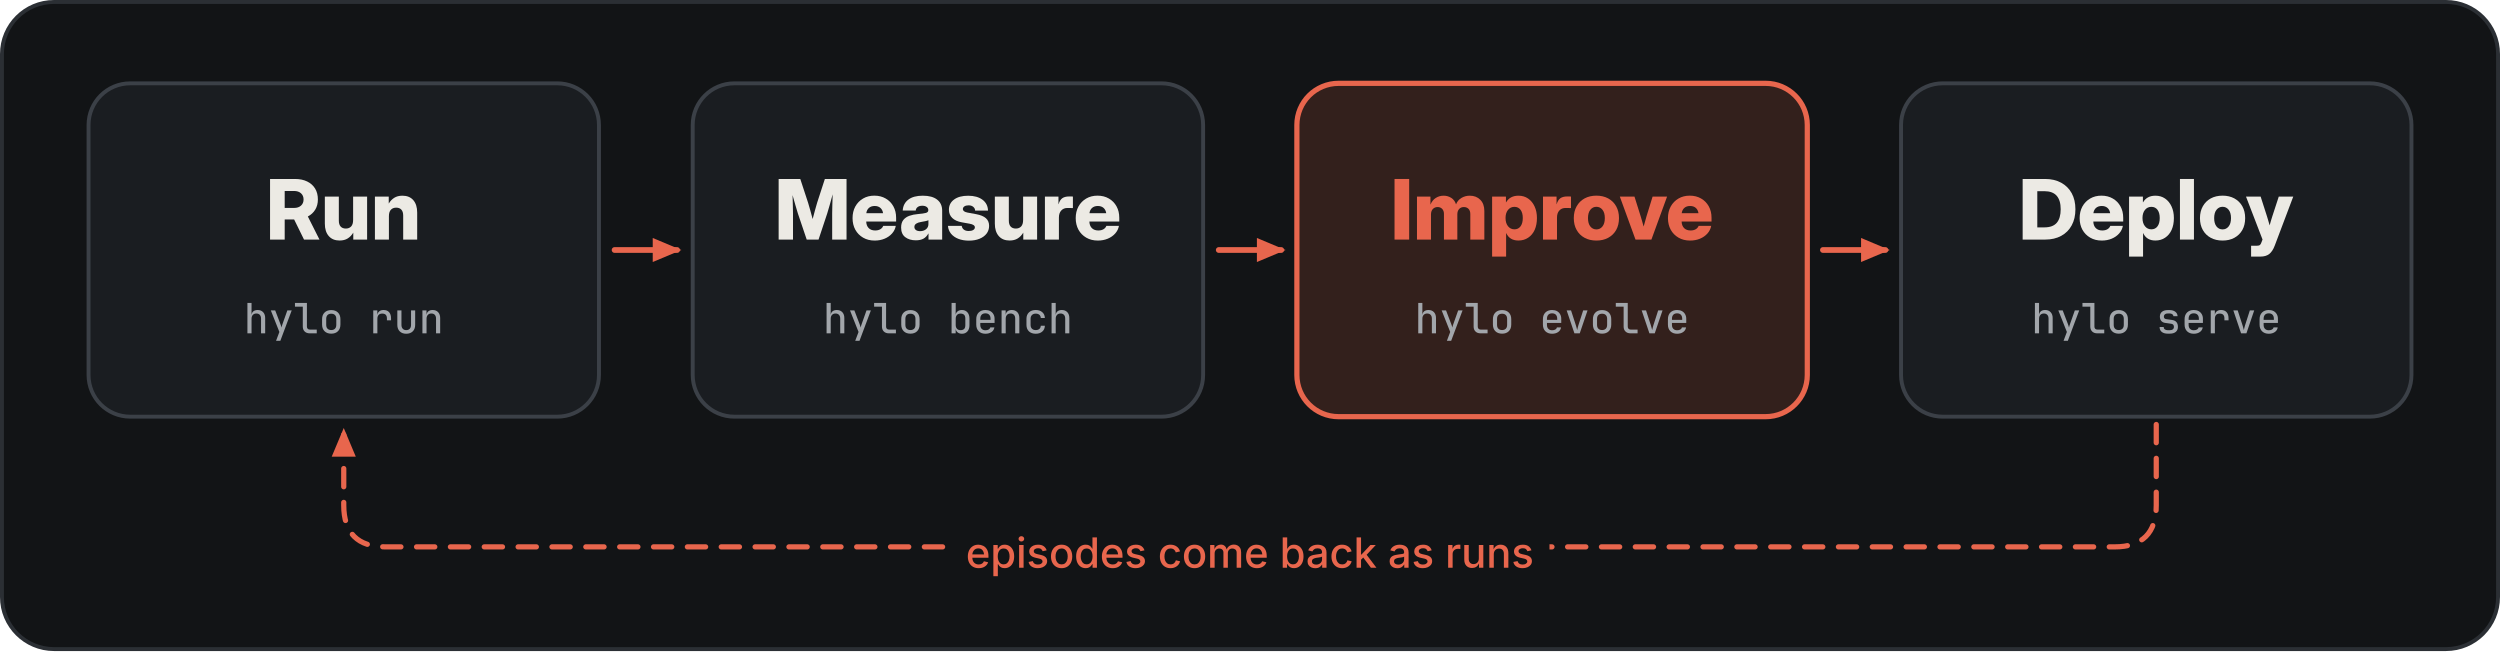
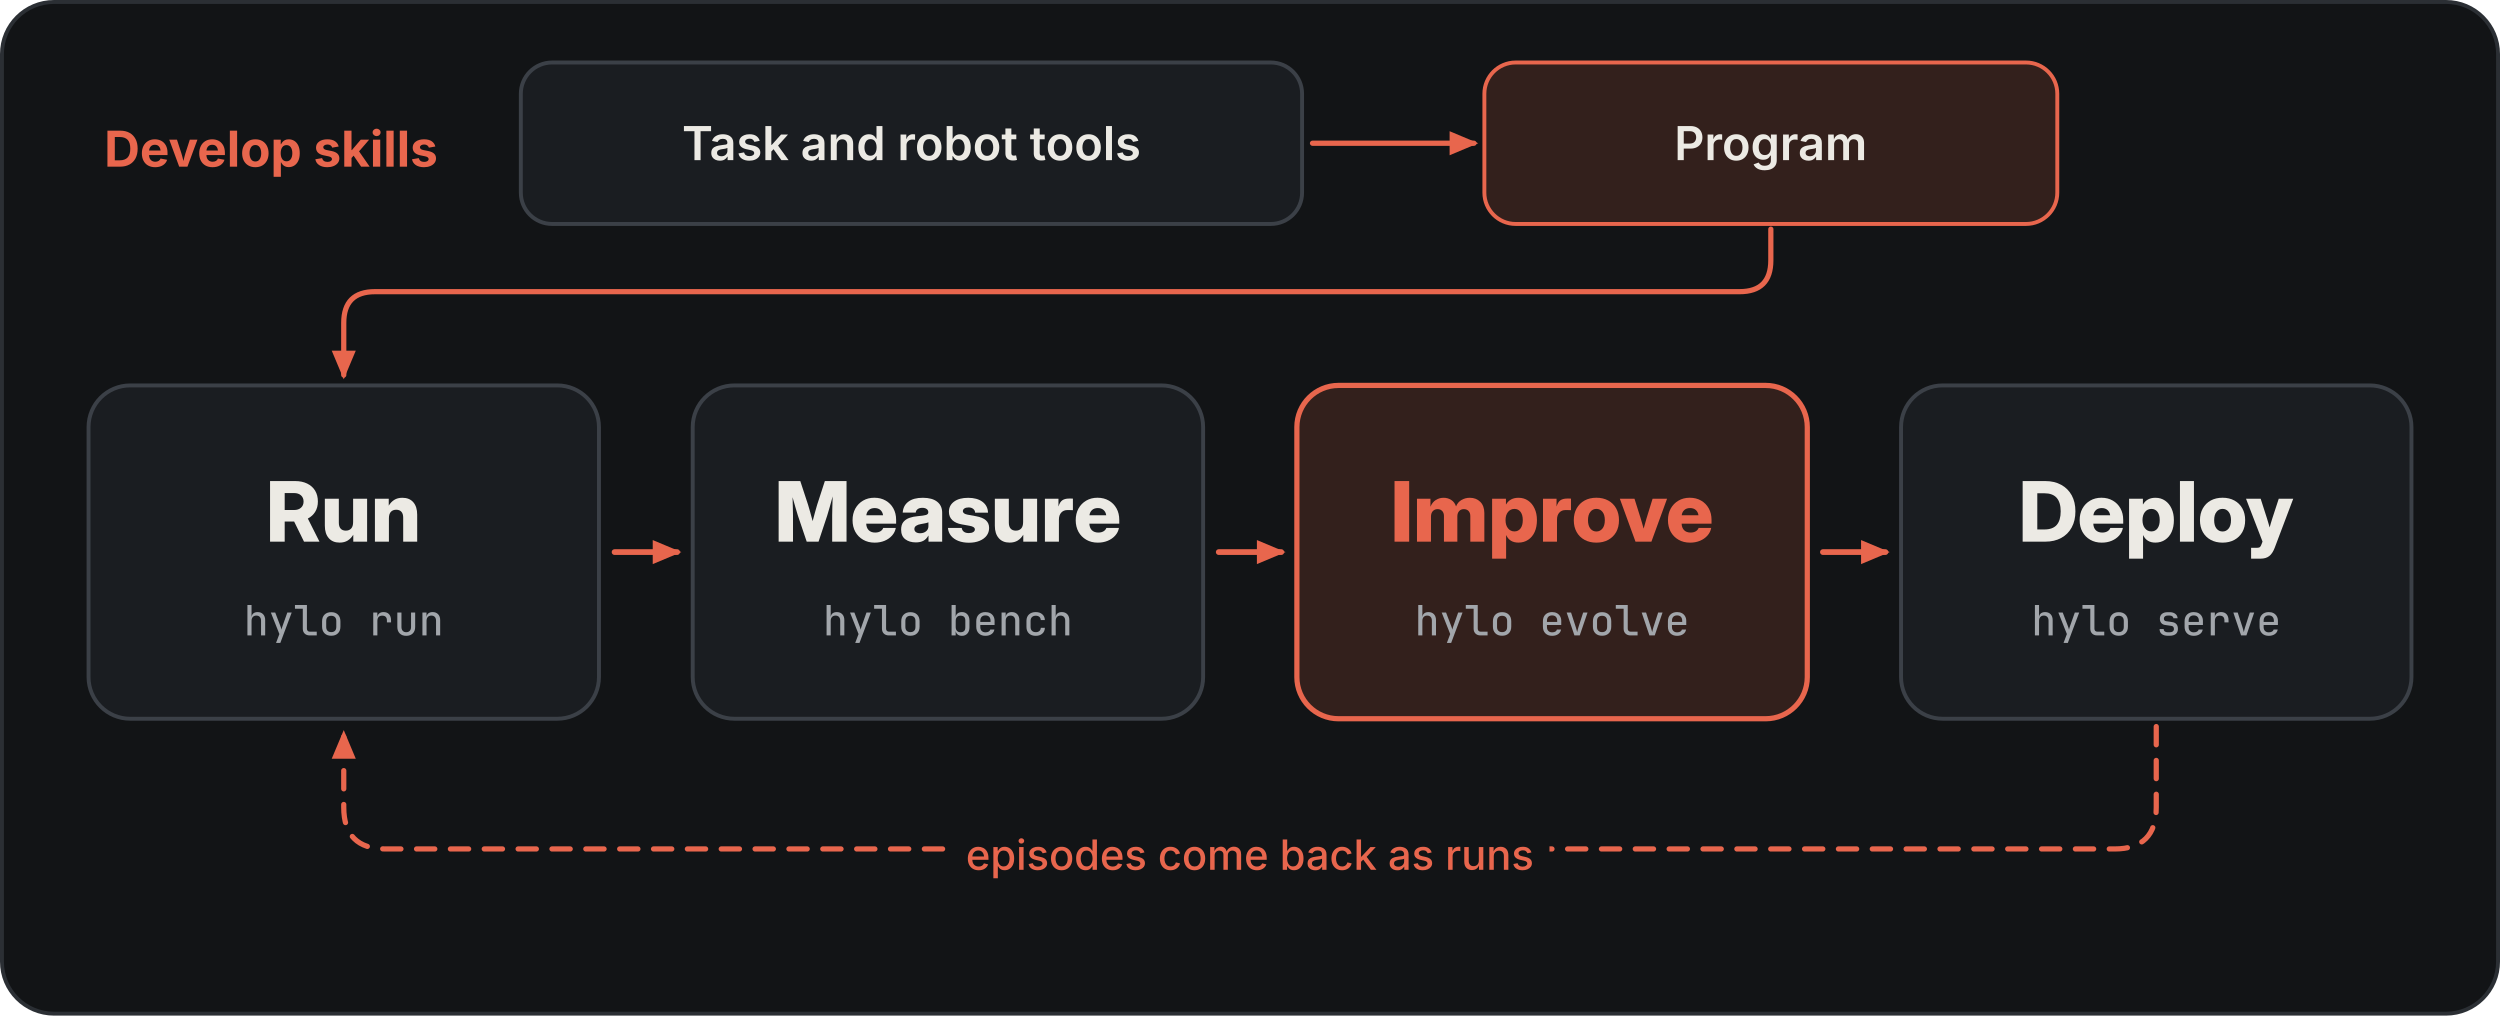
- <svg xmlns="http://www.w3.org/2000/svg" viewBox="0 0 960 250" width="960" height="250" role="img" aria-labelledby="t d">
+ <svg xmlns="http://www.w3.org/2000/svg" viewBox="0 0 960 390" width="960" height="390" role="img" aria-labelledby="t d">
  <defs>
+     <path id="b614" d="M633 -22Q462 -22 338 48Q214 118 148 247Q81 376 81 553Q81 726 148 856Q214 986 334 1059Q455 1132 618 1132Q764 1132 883 1070Q1002 1008 1072 882Q1143 756 1143 565V481H378Q383 344 454 274Q525 204 638 204Q717 204 774 238Q830 271 854 336L1126 285Q1085 146 956 62Q828 -22 633 -22ZM380 669H854Q843 778 784 842Q725 906 621 906Q513 906 451 840Q389 773 380 669Z" />
+     <path id="b689" d="M128 0V1118H428V0ZM278 1264Q210 1264 162 1309Q114 1354 114 1418Q114 1482 162 1527Q210 1572 278 1572Q346 1572 394 1527Q443 1482 443 1418Q443 1354 394 1309Q346 1264 278 1264Z" />
+     <path id="b727" d="M128 0V1490H428V688H445L811 1118H1158L740 633L1179 0H826L514 456L428 359V0Z" />
+     <path id="b736" d="M428 1490V0H128V1490Z" />
+     <path id="b790" d="M628 -22Q460 -22 337 50Q214 123 148 252Q81 382 81 554Q81 727 148 857Q214 987 337 1060Q460 1132 628 1132Q796 1132 919 1060Q1042 987 1108 857Q1175 727 1175 554Q1175 382 1108 252Q1042 123 919 50Q796 -22 628 -22ZM628 214Q748 214 809 311Q870 408 870 555Q870 703 809 800Q748 896 628 896Q508 896 448 800Q387 703 387 555Q387 408 448 311Q508 214 628 214Z" />
+     <path id="b84" d="M659 0H135V1490H664Q888 1490 1050 1400Q1211 1311 1298 1144Q1385 978 1385 746Q1385 513 1298 346Q1211 179 1048 90Q885 0 659 0ZM440 263H644Q859 263 970 379Q1081 495 1081 746Q1081 996 970 1112Q860 1227 646 1227H440Z" />
+     <path id="b843" d="M128 -418V1118H423V930H437Q457 974 496 1021Q534 1068 598 1100Q661 1132 756 1132Q880 1132 983 1068Q1086 1004 1148 876Q1209 748 1209 557Q1209 371 1149 242Q1089 114 986 48Q883 -19 754 -19Q663 -19 600 12Q537 43 498 88Q458 134 437 179H428V-418ZM662 222Q779 222 840 316Q902 410 902 558Q902 705 841 798Q780 892 662 892Q546 892 484 801Q421 710 421 558Q421 406 484 314Q547 222 662 222Z" />
+     <path id="b871" d="M572 -22Q370 -22 238 64Q107 150 78 306L357 354Q400 198 581 198Q667 198 716 230Q766 263 766 313Q766 398 622 428L429 468Q107 534 107 785Q107 946 236 1039Q365 1132 577 1132Q776 1132 894 1051Q1012 970 1043 834L777 787Q759 844 711 880Q663 917 581 917Q507 917 457 886Q407 854 407 804Q407 762 440 732Q472 703 551 687L752 647Q1072 582 1072 345Q1072 235 1008 152Q944 70 831 24Q718 -22 572 -22Z" />
+     <path id="b980" d="M443 0 31 1118H350L538 538Q561 463 580 387Q600 311 618 233Q635 311 654 386Q672 462 696 538L882 1118H1197L784 0Z" />
    <path id="dx197" d="M456 1490V0H96V1490Z" />
    <path id="dx292" d="M96 0V1490H628L820 905Q842 834 873 722Q904 610 932 505Q960 610 990 722Q1021 834 1042 905L1232 1490H1765V0H1412V645Q1412 721 1416 850Q1421 980 1424 1113Q1387 978 1351 849Q1315 720 1291 645L1077 0H786L568 645Q545 717 510 840Q475 962 438 1093Q441 965 445 842Q449 718 449 645V0Z" />
    <path id="dx384" d="M96 0V1490H710Q883 1490 1009 1428Q1135 1367 1204 1254Q1272 1141 1272 986Q1272 843 1207 736Q1142 629 1025 568L1311 0H931L688 495H456V0ZM456 778H686Q794 778 857 835Q920 892 920 986Q920 1081 857 1138Q794 1195 685 1195H456Z" />
    <path id="dx507" d="M419 -18Q260 -18 158 60Q57 137 57 295Q57 414 112 483Q168 552 261 585Q354 618 467 627Q609 639 667 656Q725 673 725 721V726Q725 773 686 802Q646 832 578 832Q506 832 464 800Q421 768 416 714H96Q107 886 234 982Q360 1079 590 1079Q820 1079 943 982Q1066 886 1066 711V0H730V148H726Q679 63 605 22Q531 -18 419 -18ZM524 207Q610 207 669 254Q728 302 728 380V476Q701 463 653 453Q605 443 541 432Q472 421 428 392Q383 363 383 311Q383 262 422 234Q461 207 524 207Z" />
    <path id="dx614" d="M596 -24Q434 -24 312 47Q189 118 120 242Q52 367 52 528Q52 689 120 814Q189 938 310 1009Q431 1080 587 1080Q746 1080 866 1010Q987 941 1055 818Q1123 696 1123 536V443H388Q391 342 448 283Q506 224 608 224Q684 224 736 255Q787 286 806 338H1115Q1096 232 1023 150Q950 68 840 22Q729 -24 596 -24ZM390 649H802Q790 732 736 779Q682 826 596 826Q509 826 455 779Q401 732 390 649Z" />
    <path id="dx736" d="M440 1490V0H96V1490Z" />
    <path id="dx766" d="M96 0V1056H427V858Q473 971 560 1025Q647 1079 750 1079Q856 1079 940 1024Q1023 970 1056 866Q1096 969 1189 1024Q1282 1079 1395 1079Q1551 1079 1652 979Q1752 879 1752 703V0H1407V627Q1407 711 1362 756Q1318 800 1248 800Q1175 800 1132 751Q1088 702 1088 622V0H759V631Q759 708 716 754Q673 800 603 800Q533 800 486 752Q440 703 440 615V0Z" />
    <path id="dx773" d="M440 574V0H96V1056H436V885Q489 975 571 1027Q653 1079 772 1079Q944 1079 1040 969Q1135 859 1135 664V0H791V592Q791 686 746 736Q701 785 619 785Q538 785 489 734Q440 682 440 574Z" />
    <path id="dx790" d="M608 -24Q442 -24 317 44Q192 112 122 236Q52 360 52 528Q52 694 122 818Q192 943 317 1012Q442 1080 608 1080Q773 1080 898 1012Q1024 943 1094 818Q1163 694 1163 528Q1163 360 1094 236Q1024 113 898 44Q773 -24 608 -24ZM608 250Q698 250 756 322Q815 394 815 528Q815 662 756 734Q698 806 608 806Q518 806 460 734Q401 662 401 528Q401 394 459 322Q517 250 608 250Z" />
    <path id="dx84" d="M649 0H96V1490H649Q876 1490 1043 1398Q1210 1307 1302 1140Q1393 973 1393 745Q1393 517 1302 350Q1212 183 1045 92Q878 0 649 0ZM456 300H631Q836 300 934 412Q1031 525 1031 745Q1031 965 932 1078Q833 1190 627 1190H456Z" />
    <path id="dx843" d="M96 -418V1056H436V918H441Q536 1079 745 1079Q879 1079 981 1009Q1083 939 1140 815Q1198 691 1198 530Q1198 363 1142 238Q1085 114 982 46Q880 -23 742 -23Q528 -23 444 157H440V-418ZM645 252Q740 252 795 326Q850 400 850 530Q850 659 795 732Q740 805 645 805Q548 805 487 730Q426 655 426 530Q426 403 487 328Q548 252 645 252Z" />
    <path id="dx852" d="M96 0V1056H429V870H432Q461 971 522 1016Q584 1060 690 1060Q718 1060 740 1060Q763 1059 784 1058V774Q765 775 725 776Q685 777 648 777Q555 777 498 715Q440 653 440 541V0Z" />
    <path id="dx871" d="M562 -26Q416 -26 303 18Q190 62 122 144Q55 226 46 338H385Q393 279 437 245Q481 211 557 211Q628 211 668 236Q708 261 708 301Q708 367 580 390L389 424Q233 452 152 531Q70 610 70 735Q70 891 196 984Q322 1078 543 1078Q764 1078 895 980Q1026 882 1031 713H714Q713 768 668 805Q624 842 555 842Q488 842 450 816Q413 790 413 751Q413 686 527 664L739 625Q902 595 980 525Q1058 455 1058 337Q1058 229 996 147Q933 65 822 20Q710 -26 562 -26Z" />
    <path id="dx915" d="M459 -23Q287 -23 192 87Q96 197 96 392V1056H440V464Q440 370 485 320Q530 271 612 271Q693 271 742 322Q791 374 791 482V1056H1135V0H795V171Q742 81 660 29Q578 -23 459 -23Z" />
    <path id="dx980" d="M389 0 4 1056H364L517 570Q536 507 554 444Q572 382 589 320Q606 382 624 444Q641 507 659 570L809 1056H1165L780 0Z" />
    <path id="dx998" d="M129 -418V-151H275Q329 -151 351 -128Q373 -104 392 -46L410 2L4 1056H364L520 570Q537 515 553 460Q569 405 585 349Q600 405 616 460Q633 515 650 570L809 1056H1165L710 -149Q656 -292 574 -355Q493 -418 360 -418Z" />
    <path id="m507" d="M461 -25Q354 -25 268 14Q183 54 133 130Q83 206 83 316Q83 411 120 472Q157 534 219 570Q281 605 358 623Q434 641 513 650Q661 667 728 680Q795 692 795 751V757Q795 850 740 902Q686 953 581 953Q471 953 408 905Q345 857 322 800L115 854Q153 954 224 1015Q295 1076 386 1104Q478 1132 578 1132Q645 1132 721 1116Q797 1100 864 1058Q931 1017 973 940Q1015 863 1015 742V0H802V153H791Q758 87 678 31Q597 -25 461 -25ZM510 152Q599 152 663 188Q727 223 762 280Q796 337 796 403V546Q780 530 728 518Q675 507 617 499Q559 491 525 487Q432 474 366 436Q299 399 299 313Q299 233 358 192Q418 152 510 152Z" />
    <path id="m578" d="M703 -22Q601 -22 537 12Q473 47 436 93Q400 139 380 175H362V0H148V1490H368V936H380Q399 970 434 1016Q470 1063 534 1098Q598 1132 703 1132Q837 1132 942 1064Q1048 996 1109 867Q1170 738 1170 556Q1170 376 1110 246Q1050 116 944 47Q839 -22 703 -22ZM654 165Q750 165 814 217Q879 269 912 358Q945 447 945 558Q945 668 912 756Q880 843 816 894Q751 945 654 945Q512 945 438 838Q364 732 364 558Q364 383 439 274Q514 165 654 165Z" />
    <path id="m586" d="M618 -23Q460 -23 343 49Q226 121 161 250Q96 380 96 553Q96 727 161 858Q226 988 343 1060Q460 1132 618 1132Q792 1132 918 1044Q1045 957 1086 802L877 752Q854 839 788 892Q721 946 619 946Q518 946 452 893Q385 840 352 750Q320 661 320 553Q320 446 352 358Q385 269 452 216Q518 163 619 163Q723 163 791 218Q859 274 881 365L1089 315Q1048 157 921 67Q794 -23 618 -23Z" />
    <path id="m597" d="M564 -22Q428 -22 322 47Q217 116 156 246Q96 376 96 556Q96 738 157 867Q218 996 324 1064Q429 1132 564 1132Q668 1132 732 1098Q796 1063 832 1016Q867 970 886 936H898V1490H1118V0H904V175H886Q866 139 830 93Q793 47 729 12Q665 -22 564 -22ZM612 165Q752 165 827 274Q902 383 902 558Q902 732 828 838Q754 945 612 945Q515 945 450 894Q386 843 354 756Q321 668 321 558Q321 447 354 358Q387 269 452 217Q517 165 612 165Z" />
    <path id="m614" d="M630 -23Q465 -23 345 48Q225 119 160 248Q96 377 96 551Q96 723 160 854Q223 985 339 1058Q455 1132 611 1132Q738 1132 852 1076Q967 1019 1038 896Q1110 772 1110 570V492H317Q323 330 409 244Q495 159 632 159Q724 159 790 199Q857 239 886 317L1093 268Q1053 137 931 57Q809 -23 630 -23ZM318 656H892Q880 788 810 869Q739 950 612 950Q480 950 404 864Q327 777 318 656Z" />
    <path id="m689" d="M148 0V1118H368V0ZM259 1289Q202 1289 162 1327Q121 1365 121 1419Q121 1474 162 1512Q202 1550 259 1550Q316 1550 357 1512Q398 1474 398 1419Q398 1365 357 1327Q316 1289 259 1289Z" />
    <path id="m727" d="M148 0V1490H368V646H388L829 1118H1093L643 636L1124 0H852L475 501L368 394V0Z" />
    <path id="m766" d="M148 0V1118H357L362 909Q405 1025 491 1081Q577 1137 677 1137Q786 1137 858 1075Q930 1013 963 902Q1005 1015 1102 1076Q1198 1137 1317 1137Q1416 1137 1496 1094Q1576 1051 1624 966Q1671 881 1671 754V0H1451V732Q1451 844 1388 894Q1326 944 1241 944Q1137 944 1078 880Q1018 816 1018 716V0H801V746Q801 836 744 890Q686 944 597 944Q505 944 436 880Q368 817 368 695V0Z" />
    <path id="m773" d="M368 662V0H148V1118H358L359 903Q411 1021 498 1076Q586 1132 704 1132Q875 1132 980 1024Q1084 917 1084 710V0H864V683Q864 804 801 872Q738 940 628 940Q516 940 442 868Q368 795 368 662Z" />
    <path id="m790" d="M618 -23Q461 -23 344 49Q226 121 161 250Q96 380 96 553Q96 727 161 858Q226 988 344 1060Q461 1132 618 1132Q776 1132 894 1060Q1011 988 1076 858Q1141 727 1141 553Q1141 380 1076 250Q1011 121 894 49Q776 -23 618 -23ZM618 163Q720 163 786 216Q853 270 886 358Q918 447 918 553Q918 660 886 750Q853 839 786 892Q720 946 618 946Q517 946 451 892Q385 839 352 750Q320 660 320 553Q320 447 352 358Q385 270 451 216Q517 163 618 163Z" />
    <path id="m843" d="M148 -418V1118H362V936H380Q399 970 434 1016Q470 1063 534 1098Q598 1132 703 1132Q837 1132 942 1064Q1048 996 1109 867Q1170 738 1170 556Q1170 376 1110 246Q1050 116 944 47Q839 -22 703 -22Q601 -22 537 12Q473 47 436 93Q400 139 380 175H368V-418ZM654 165Q750 165 814 217Q879 269 912 358Q945 447 945 558Q945 668 912 756Q880 843 816 894Q751 945 654 945Q512 945 438 838Q364 732 364 558Q364 383 439 274Q514 165 654 165Z" />
    <path id="m852" d="M148 0V1118H361V938H373Q403 1029 480 1082Q558 1134 656 1134Q677 1134 704 1132Q732 1130 749 1128V918Q737 921 703 926Q669 930 634 930Q519 930 444 860Q368 789 368 679V0Z" />
    <path id="m871" d="M549 -23Q367 -23 248 56Q128 134 98 283L305 326Q350 155 551 155Q658 155 720 200Q783 244 783 306Q783 412 626 447L438 490Q130 559 130 799Q130 899 186 974Q241 1049 338 1090Q436 1132 563 1132Q744 1132 847 1054Q950 977 986 853L789 810Q768 869 716 914Q664 958 565 958Q474 958 413 917Q352 876 352 813Q352 757 392 722Q433 688 525 667L705 627Q1010 558 1010 325Q1010 223 952 144Q893 66 789 22Q685 -23 549 -23Z" />
    <path id="m915" d="M529 -14Q358 -14 253 94Q148 201 148 408V1118H368V435Q368 314 432 246Q495 178 604 178Q716 178 790 250Q864 323 864 456V1118H1085V0H874L873 217Q820 95 732 40Q645 -14 529 -14Z" />
    <path id="mono214" d="M337 -10Q275 -10 235 21Q195 52 186 107V0H88V730H187V572L185 444Q194 498 234 529Q275 560 337 560Q419 560 468 504Q517 449 517 354V196Q517 101 468 46Q419 -10 337 -10ZM302 76Q357 76 388 104Q418 133 418 197V353Q418 417 388 446Q357 474 302 474Q249 474 218 441Q187 408 187 348V202Q187 142 218 109Q249 76 302 76Z" />
    <path id="mono215" d="M308 -10Q207 -10 146 46Q85 103 85 202V349Q85 447 146 504Q207 560 308 560Q405 560 464 508Q524 457 527 368H429Q426 418 394 446Q361 473 308 473Q251 473 218 440Q184 408 184 349V202Q184 142 218 110Q251 78 308 78Q362 78 394 105Q426 132 429 182H527Q524 93 464 42Q405 -10 308 -10Z" />
    <path id="mono225" d="M300 -10Q201 -10 140 49Q80 108 80 210V340Q80 442 140 501Q201 560 300 560Q366 560 416 534Q465 507 492 460Q520 412 520 349V250H177V202Q177 142 210 108Q243 74 300 74Q348 74 379 92Q410 110 416 142H515Q505 72 446 31Q387 -10 300 -10ZM177 349V323H423V349Q423 412 391 446Q359 480 300 480Q241 480 209 446Q177 412 177 349Z" />
    <path id="mono252" d="M88 0V730H187V550L186 445H187Q194 499 232 530Q271 560 334 560Q416 560 465 508Q514 456 514 368V0H415V353Q415 412 385 444Q355 476 303 476Q249 476 218 442Q187 409 187 349V0Z" />
    <path id="mono275" d="M382 0Q307 0 262 44Q217 88 217 161V640H29V730H316V162Q316 129 334 110Q353 90 385 90H552V0Z" />
    <path id="mono283" d="M88 0V550H186V445H187Q194 499 232 530Q271 560 334 560Q416 560 465 508Q514 456 514 368V0H415V352Q415 412 385 444Q355 476 303 476Q249 476 218 442Q187 409 187 349V0Z" />
    <path id="mono290" d="M300 -8Q199 -8 140 50Q80 108 80 212V338Q80 442 140 500Q199 558 300 558Q401 558 460 500Q520 442 520 338V212Q520 108 460 50Q401 -8 300 -8ZM300 79Q356 79 388 110Q421 142 421 203V347Q421 408 388 440Q356 471 300 471Q244 471 212 440Q179 408 179 347V203Q179 142 212 110Q244 79 300 79Z" />
    <path id="mono320" d="M108 0V550H206V444H207Q215 498 254 529Q292 560 356 560Q441 560 488 508Q535 455 535 360V312H436V359Q436 474 323 474Q266 474 236 441Q207 408 207 347V0Z" />
    <path id="mono324" d="M278 -8Q184 -8 132 34Q80 76 80 152H178Q178 116 204 96Q231 75 278 75H322Q371 75 398 96Q424 117 424 155Q424 222 358 230L210 251Q151 260 119 300Q87 339 87 402Q87 476 137 517Q187 558 277 558H321Q405 558 457 518Q509 478 512 412H412Q410 440 386 458Q362 477 321 477H277Q232 477 208 457Q183 437 183 403Q183 348 238 341L377 321Q520 302 520 155Q520 77 468 34Q417 -8 322 -8Z" />
    <path id="mono337" d="M299 -10Q202 -10 144 47Q86 104 86 202V550H185V202Q185 144 216 110Q246 77 299 77Q353 77 384 110Q415 144 415 202V550H514V202Q514 104 456 47Q397 -10 299 -10Z" />
    <path id="mono361" d="M236 0 50 550H155L272 189Q282 157 290 126Q298 96 302 78Q306 96 313 126Q320 157 330 189L446 550H551L364 0Z" />
    <path id="mono368" d="M175 -180 255 33 50 550H155L279 225Q287 204 295 180Q303 156 306 138Q309 156 316 180Q323 204 331 225L446 550H551L278 -180Z" />
+     <path id="sb375" d="M150 0V1490H707Q878 1490 995 1426Q1112 1362 1172 1250Q1232 1139 1232 997Q1232 854 1172 742Q1111 631 993 568Q875 504 703 504H417V0ZM417 724H668Q819 724 889 801Q959 878 959 997Q959 1116 889 1191Q819 1266 666 1266H417Z" />
+     <path id="sb411" d="M83 1265V1490H1269V1265H810V0H543V1265Z" />
+     <path id="sb507" d="M450 -23Q344 -23 259 16Q174 54 125 129Q76 204 76 314Q76 440 138 510Q199 579 296 610Q394 642 502 653Q648 669 713 682Q778 696 778 754V759Q778 841 728 886Q678 932 583 932Q485 932 427 889Q369 846 349 791L108 840Q157 988 286 1060Q414 1132 582 1132Q661 1132 742 1114Q822 1095 889 1052Q956 1008 997 934Q1038 859 1038 747V0H789V154H779Q742 82 661 30Q580 -23 450 -23ZM517 170Q637 170 708 239Q780 308 780 401V533Q762 519 716 508Q670 498 618 490Q567 483 533 478Q445 466 386 430Q328 394 328 317Q328 245 381 208Q434 170 517 170Z" />
+     <path id="sb578" d="M728 -20Q632 -20 568 12Q505 45 467 91Q429 137 409 177H392V0H138V1490H398V933H409Q428 972 465 1018Q502 1065 566 1098Q630 1132 729 1132Q858 1132 962 1066Q1067 1000 1128 872Q1190 743 1190 557Q1190 373 1130 244Q1069 115 965 48Q861 -20 728 -20ZM658 194Q788 194 856 298Q923 401 923 558Q923 714 856 816Q790 918 658 918Q529 918 461 820Q393 721 393 558Q393 395 462 294Q531 194 658 194Z" />
+     <path id="sb597" d="M550 -20Q418 -20 314 48Q209 115 149 244Q89 373 89 557Q89 743 150 872Q211 1000 316 1066Q420 1132 549 1132Q649 1132 712 1098Q776 1065 813 1018Q850 972 870 933H881V1490H1141V0H886V177H870Q849 137 811 91Q773 45 710 12Q646 -20 550 -20ZM621 194Q748 194 817 294Q886 395 886 558Q886 721 818 820Q749 918 621 918Q489 918 422 816Q355 714 355 558Q355 401 422 298Q490 194 621 194Z" />
+     <path id="sb658" d="M620 -442Q418 -442 296 -368Q174 -294 132 -183L352 -104Q378 -152 438 -198Q497 -244 619 -244Q740 -244 813 -188Q886 -131 886 -11V200H864Q844 160 807 117Q770 74 708 46Q646 17 549 17Q421 17 316 78Q212 138 150 259Q89 380 89 562Q89 745 150 872Q212 1000 317 1066Q422 1132 551 1132Q650 1132 714 1099Q778 1066 816 1020Q854 973 874 933H888V1118H1143V-3Q1143 -153 1075 -250Q1007 -347 889 -394Q771 -442 620 -442ZM622 222Q749 222 818 313Q887 404 887 564Q887 723 819 820Q751 918 622 918Q490 918 422 817Q355 716 355 564Q355 409 423 316Q491 222 622 222Z" />
+     <path id="sb727" d="M138 0V1490H398V667H417L820 1118H1125L692 635L1151 0H839L494 479L398 376V0Z" />
+     <path id="sb736" d="M398 1490V0H138V1490Z" />
+     <path id="sb766" d="M138 0V1118H382L390 905Q434 1024 520 1080Q607 1136 707 1136Q921 1136 994 893Q1039 1014 1136 1075Q1233 1136 1351 1136Q1502 1136 1604 1038Q1706 940 1706 754V0H1446V714Q1446 818 1389 866Q1332 914 1252 914Q1157 914 1103 855Q1049 796 1049 702V0H795V726Q795 811 742 862Q689 914 606 914Q520 914 459 856Q398 797 398 685V0Z" />
+     <path id="sb773" d="M398 655V0H138V1118H384L387 895Q487 1132 733 1132Q906 1132 1010 1022Q1115 912 1115 711V0H855V671Q855 783 797 847Q739 911 637 911Q533 911 466 844Q398 777 398 655Z" />
+     <path id="sb790" d="M623 -23Q460 -23 340 50Q220 122 154 252Q89 381 89 553Q89 727 154 858Q220 988 340 1060Q460 1132 623 1132Q786 1132 906 1060Q1026 988 1092 858Q1158 727 1158 553Q1158 381 1092 252Q1026 122 906 50Q786 -23 623 -23ZM623 188Q714 188 774 237Q834 286 864 369Q894 452 894 554Q894 657 864 740Q834 823 774 872Q714 921 623 921Q533 921 473 872Q413 823 384 740Q354 657 354 554Q354 452 384 369Q413 286 473 237Q533 188 623 188Z" />
+     <path id="sb852" d="M138 0V1118H390V931H402Q432 1028 507 1080Q582 1133 678 1133Q728 1133 773 1126V887Q757 891 721 896Q685 900 650 900Q541 900 470 832Q398 765 398 658V0Z" />
+     <path id="sb871" d="M561 -23Q368 -23 242 60Q117 142 88 294L331 340Q375 176 566 176Q662 176 718 214Q775 253 775 310Q775 405 624 438L433 479Q119 547 119 792Q119 896 176 972Q233 1048 334 1090Q436 1132 570 1132Q760 1132 870 1053Q981 974 1015 844L783 798Q763 856 713 897Q663 938 573 938Q491 938 435 902Q379 865 379 808Q379 759 416 728Q452 696 538 677L728 637Q1041 570 1041 335Q1041 229 980 148Q919 68 810 22Q702 -23 561 -23Z" />
+     <path id="sb889" d="M655 1118V914H439V315Q439 254 464 226Q490 197 550 197Q568 197 597 202Q626 206 645 210L686 9Q643 -4 598 -10Q553 -15 512 -15Q351 -15 265 65Q179 145 179 293V914H20V1118H179V1384H439V1118Z" />
    <marker id="me8664d" viewBox="0 0 10 10" refX="8.5" refY="5" markerWidth="11" markerHeight="11" orient="auto-start-reverse" markerUnits="userSpaceOnUse">
      <path d="M0,0.8 L10,5 L0,9.2 z" fill="#e8664d" />
    </marker>
  </defs>
-   <rect x="0.75" y="0.75" width="958.5" height="248.5" rx="20" fill="#121416" stroke="#2b2f34" stroke-width="1.5" />
-   <rect x="34.0" y="32.0" width="196.0" height="128.0" rx="16" fill="#1a1d21" stroke="#3b4047" stroke-width="1.5" />
-   <g transform="translate(102.2 92.0) scale(0.01562 -0.01562)" fill="#eceae4">
+   <rect x="0.75" y="0.75" width="958.5" height="388.5" rx="20" fill="#121416" stroke="#2b2f34" stroke-width="1.5" />
+   <g transform="translate(40.0 64.0) scale(0.00928 -0.00928)" fill="#e8664d">
+     <use href="#b84" x="0" />
+     <use href="#b614" x="1479" />
+     <use href="#b980" x="2662" />
+     <use href="#b614" x="3853" />
+     <use href="#b736" x="5073" />
+     <use href="#b790" x="5628" />
+     <use href="#b843" x="6884" />
+     <use href="#b871" x="8660" />
+     <use href="#b727" x="9807" />
+     <use href="#b689" x="10995" />
+     <use href="#b736" x="11550" />
+     <use href="#b736" x="12105" />
+     <use href="#b871" x="12660" />
+   </g>
+   <rect x="200.0" y="24.0" width="300.0" height="62.0" rx="12" fill="#1a1d21" stroke="#3b4047" stroke-width="1.5" />
+   <g transform="translate(261.9 61.5) scale(0.00879 -0.00879)" fill="#eceae4">
+     <use href="#sb411" x="0" />
+     <use href="#sb507" x="1202" />
+     <use href="#sb871" x="2378" />
+     <use href="#sb727" x="3503" />
+     <use href="#sb507" x="5185" />
+     <use href="#sb773" x="6361" />
+     <use href="#sb597" x="7614" />
+     <use href="#sb852" x="9408" />
+     <use href="#sb790" x="10176" />
+     <use href="#sb578" x="11423" />
+     <use href="#sb790" x="12701" />
+     <use href="#sb889" x="13948" />
+     <use href="#sb889" x="15187" />
+     <use href="#sb790" x="15890" />
+     <use href="#sb790" x="17137" />
+     <use href="#sb736" x="18384" />
+     <use href="#sb871" x="18920" />
+   </g>
+   <rect x="570.0" y="24.0" width="220.0" height="62.0" rx="12" fill="#33201c" stroke="#e8664d" stroke-width="1.5" />
+   <g transform="translate(642.9 61.5) scale(0.00879 -0.00879)" fill="#eceae4">
+     <use href="#sb375" x="0" />
+     <use href="#sb852" x="1321" />
+     <use href="#sb790" x="2089" />
+     <use href="#sb658" x="3336" />
+     <use href="#sb852" x="4617" />
+     <use href="#sb507" x="5411" />
+     <use href="#sb766" x="6587" />
+   </g>
+   <path d="M504.0,55.0 L566.0,55.0" fill="none" stroke="#e8664d" stroke-width="2" stroke-linecap="round" stroke-linejoin="round" marker-end="url(#me8664d)" />
+   <path d="M680.0,88.0 L680.0,100.0 Q680.0,112.0 668.0,112.0 L144.0,112.0 Q132.0,112.0 132.0,124.0 L132.0,144.0" fill="none" stroke="#e8664d" stroke-width="2" stroke-linecap="round" stroke-linejoin="round" marker-end="url(#me8664d)" />
+   <rect x="34.0" y="148.0" width="196.0" height="128.0" rx="16" fill="#1a1d21" stroke="#3b4047" stroke-width="1.5" />
+   <g transform="translate(102.2 208.0) scale(0.01562 -0.01562)" fill="#eceae4">
    <use href="#dx384" x="0" />
    <use href="#dx915" x="1347" />
    <use href="#dx773" x="2578" />
  </g>
-   <g transform="translate(93.6 128.0) scale(0.016 -0.016)" fill="#a2a6ab">
+   <g transform="translate(93.6 244.0) scale(0.016 -0.016)" fill="#a2a6ab">
    <use href="#mono252" x="0" />
    <use href="#mono368" x="600" />
    <use href="#mono275" x="1200" />
    <use href="#mono290" x="1800" />
    <use href="#mono320" x="3000" />
    <use href="#mono337" x="3600" />
    <use href="#mono283" x="4200" />
  </g>
-   <path d="M236.0,96.0 L260.0,96.0" fill="none" stroke="#e8664d" stroke-width="2.2" stroke-linecap="round" stroke-linejoin="round" marker-end="url(#me8664d)" />
-   <rect x="266.0" y="32.0" width="196.0" height="128.0" rx="16" fill="#1a1d21" stroke="#3b4047" stroke-width="1.5" />
-   <g transform="translate(297.5 92.0) scale(0.01562 -0.01562)" fill="#eceae4">
+   <path d="M236.0,212.0 L260.0,212.0" fill="none" stroke="#e8664d" stroke-width="2.2" stroke-linecap="round" stroke-linejoin="round" marker-end="url(#me8664d)" />
+   <rect x="266.0" y="148.0" width="196.0" height="128.0" rx="16" fill="#1a1d21" stroke="#3b4047" stroke-width="1.5" />
+   <g transform="translate(297.5 208.0) scale(0.01562 -0.01562)" fill="#eceae4">
    <use href="#dx292" x="0" />
    <use href="#dx614" x="1861" />
    <use href="#dx507" x="3050" />
    <use href="#dx871" x="4212" />
    <use href="#dx915" x="5315" />
    <use href="#dx852" x="6546" />
    <use href="#dx614" x="7347" />
  </g>
-   <g transform="translate(316.0 128.0) scale(0.016 -0.016)" fill="#a2a6ab">
+   <g transform="translate(316.0 244.0) scale(0.016 -0.016)" fill="#a2a6ab">
    <use href="#mono252" x="0" />
    <use href="#mono368" x="600" />
    <use href="#mono275" x="1200" />
    <use href="#mono290" x="1800" />
    <use href="#mono214" x="3000" />
    <use href="#mono225" x="3600" />
    <use href="#mono283" x="4200" />
    <use href="#mono215" x="4800" />
    <use href="#mono252" x="5400" />
  </g>
-   <path d="M468.0,96.0 L492.0,96.0" fill="none" stroke="#e8664d" stroke-width="2.2" stroke-linecap="round" stroke-linejoin="round" marker-end="url(#me8664d)" />
-   <rect x="498.0" y="32.0" width="196.0" height="128.0" rx="16" fill="#33201c" stroke="#e8664d" stroke-width="2" />
-   <g transform="translate(534.0 92.0) scale(0.01562 -0.01562)" fill="#e8664d">
+   <path d="M468.0,212.0 L492.0,212.0" fill="none" stroke="#e8664d" stroke-width="2.2" stroke-linecap="round" stroke-linejoin="round" marker-end="url(#me8664d)" />
+   <rect x="498.0" y="148.0" width="196.0" height="128.0" rx="16" fill="#33201c" stroke="#e8664d" stroke-width="2" />
+   <g transform="translate(534.0 208.0) scale(0.01562 -0.01562)" fill="#e8664d">
    <use href="#dx197" x="0" />
    <use href="#dx766" x="552" />
    <use href="#dx843" x="2399" />
    <use href="#dx852" x="3650" />
    <use href="#dx790" x="4451" />
    <use href="#dx980" x="5631" />
    <use href="#dx614" x="6766" />
  </g>
-   <g transform="translate(543.2 128.0) scale(0.016 -0.016)" fill="#a2a6ab">
+   <g transform="translate(543.2 244.0) scale(0.016 -0.016)" fill="#a2a6ab">
    <use href="#mono252" x="0" />
    <use href="#mono368" x="600" />
    <use href="#mono275" x="1200" />
    <use href="#mono290" x="1800" />
    <use href="#mono225" x="3000" />
    <use href="#mono361" x="3600" />
    <use href="#mono290" x="4200" />
    <use href="#mono275" x="4800" />
    <use href="#mono361" x="5400" />
    <use href="#mono225" x="6000" />
  </g>
-   <path d="M700.0,96.0 L724.0,96.0" fill="none" stroke="#e8664d" stroke-width="2.2" stroke-linecap="round" stroke-linejoin="round" marker-end="url(#me8664d)" />
-   <rect x="730.0" y="32.0" width="196.0" height="128.0" rx="16" fill="#1a1d21" stroke="#3b4047" stroke-width="1.5" />
-   <g transform="translate(775.2 92.0) scale(0.01562 -0.01562)" fill="#eceae4">
+   <path d="M700.0,212.0 L724.0,212.0" fill="none" stroke="#e8664d" stroke-width="2.2" stroke-linecap="round" stroke-linejoin="round" marker-end="url(#me8664d)" />
+   <rect x="730.0" y="148.0" width="196.0" height="128.0" rx="16" fill="#1a1d21" stroke="#3b4047" stroke-width="1.5" />
+   <g transform="translate(775.2 208.0) scale(0.01562 -0.01562)" fill="#eceae4">
    <use href="#dx84" x="0" />
    <use href="#dx614" x="1445" />
    <use href="#dx843" x="2616" />
    <use href="#dx736" x="3867" />
    <use href="#dx790" x="4403" />
    <use href="#dx998" x="5583" />
  </g>
-   <g transform="translate(780.0 128.0) scale(0.016 -0.016)" fill="#a2a6ab">
+   <g transform="translate(780.0 244.0) scale(0.016 -0.016)" fill="#a2a6ab">
    <use href="#mono252" x="0" />
    <use href="#mono368" x="600" />
    <use href="#mono275" x="1200" />
    <use href="#mono290" x="1800" />
    <use href="#mono324" x="3000" />
    <use href="#mono225" x="3600" />
    <use href="#mono320" x="4200" />
    <use href="#mono361" x="4800" />
    <use href="#mono225" x="5400" />
  </g>
-   <path d="M828.0,163.0 L828.0,194.0 Q828.0,210.0 812.0,210.0 L148.0,210.0 Q132.0,210.0 132.0,194.0 L132.0,166.0" fill="none" stroke="#e8664d" stroke-width="2" stroke-linecap="round" stroke-linejoin="round" stroke-dasharray="7 6" marker-end="url(#me8664d)" />
-   <rect x="364.9" y="201.0" width="230.1" height="24.0" rx="6" fill="#121416" />
-   <g transform="translate(370.9 218.0) scale(0.00781 -0.00781)" fill="#e8664d">
+   <path d="M828.0,279.0 L828.0,310.0 Q828.0,326.0 812.0,326.0 L148.0,326.0 Q132.0,326.0 132.0,310.0 L132.0,282.0" fill="none" stroke="#e8664d" stroke-width="2" stroke-linecap="round" stroke-linejoin="round" stroke-dasharray="7 6" marker-end="url(#me8664d)" />
+   <rect x="364.9" y="317.0" width="230.1" height="24.0" rx="6" fill="#121416" />
+   <g transform="translate(370.9 334.0) scale(0.00781 -0.00781)" fill="#e8664d">
    <use href="#m614" x="0" />
    <use href="#m843" x="1203" />
    <use href="#m689" x="2469" />
    <use href="#m871" x="2985" />
    <use href="#m790" x="4088" />
    <use href="#m597" x="5325" />
    <use href="#m614" x="6591" />
    <use href="#m871" x="7794" />
    <use href="#m586" x="9443" />
    <use href="#m790" x="10625" />
    <use href="#m766" x="11862" />
    <use href="#m614" x="13681" />
    <use href="#m578" x="15430" />
    <use href="#m507" x="16716" />
    <use href="#m586" x="17879" />
    <use href="#m727" x="19061" />
    <use href="#m507" x="20752" />
    <use href="#m871" x="21915" />
    <use href="#m852" x="23564" />
    <use href="#m915" x="24356" />
    <use href="#m773" x="25588" />
    <use href="#m871" x="26820" />
  </g>
</svg>
